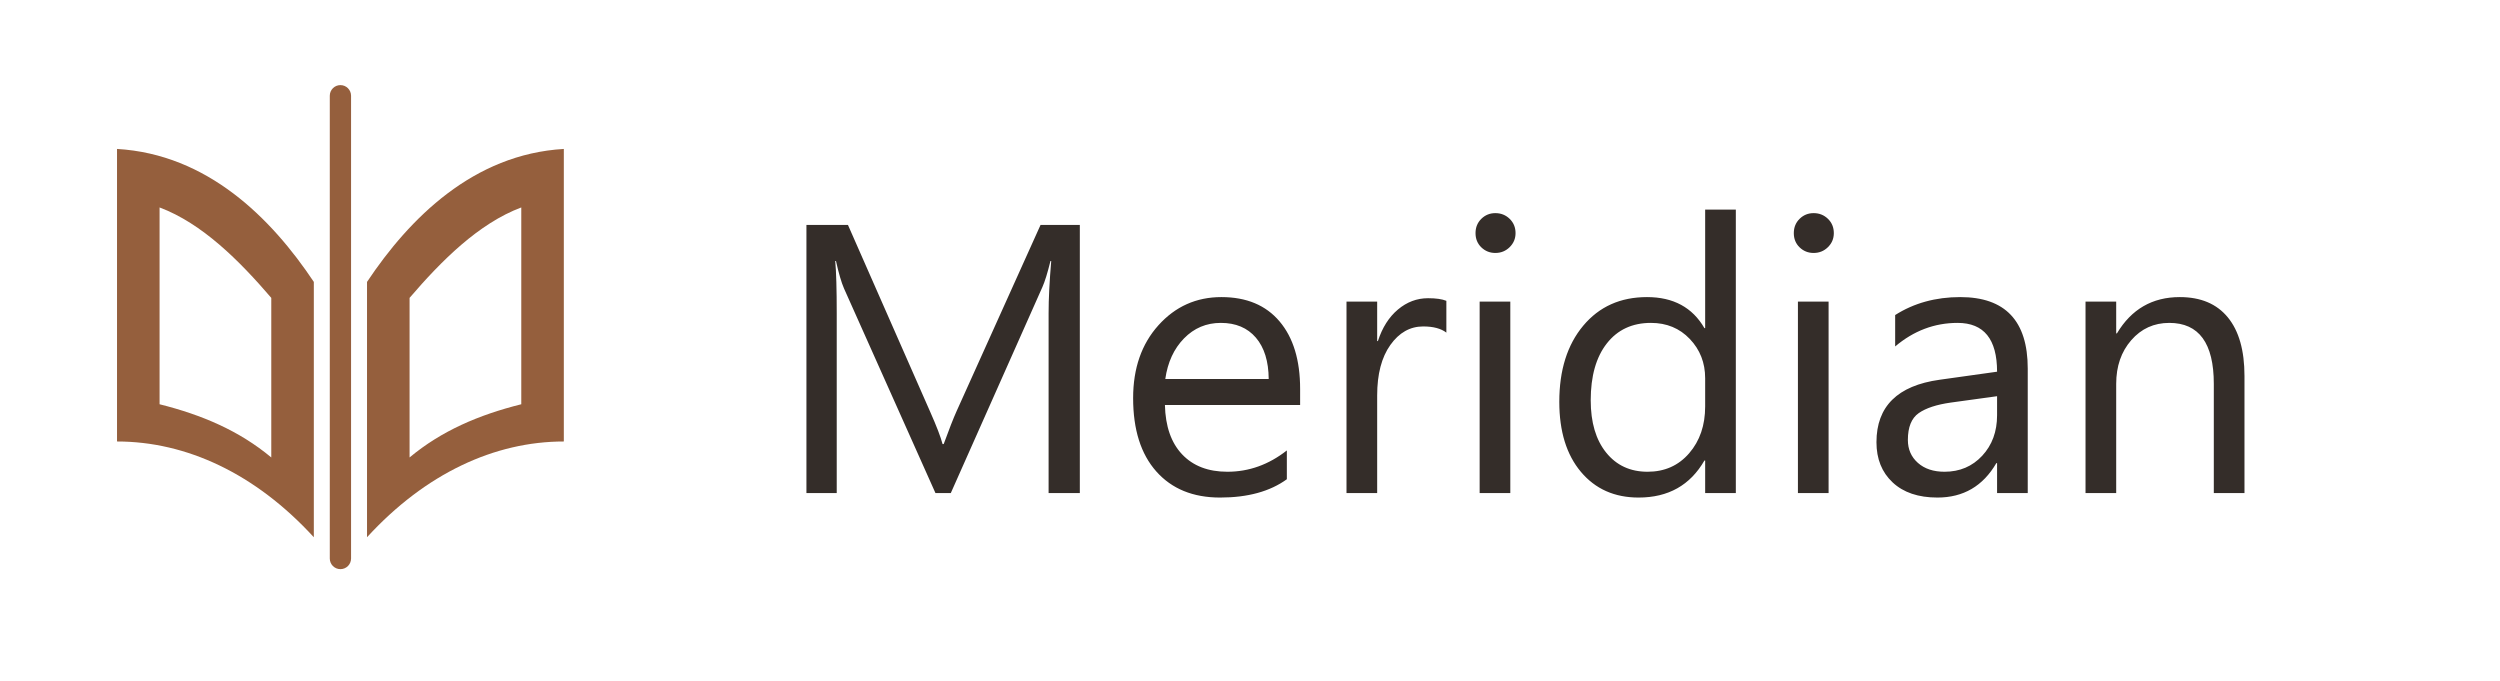
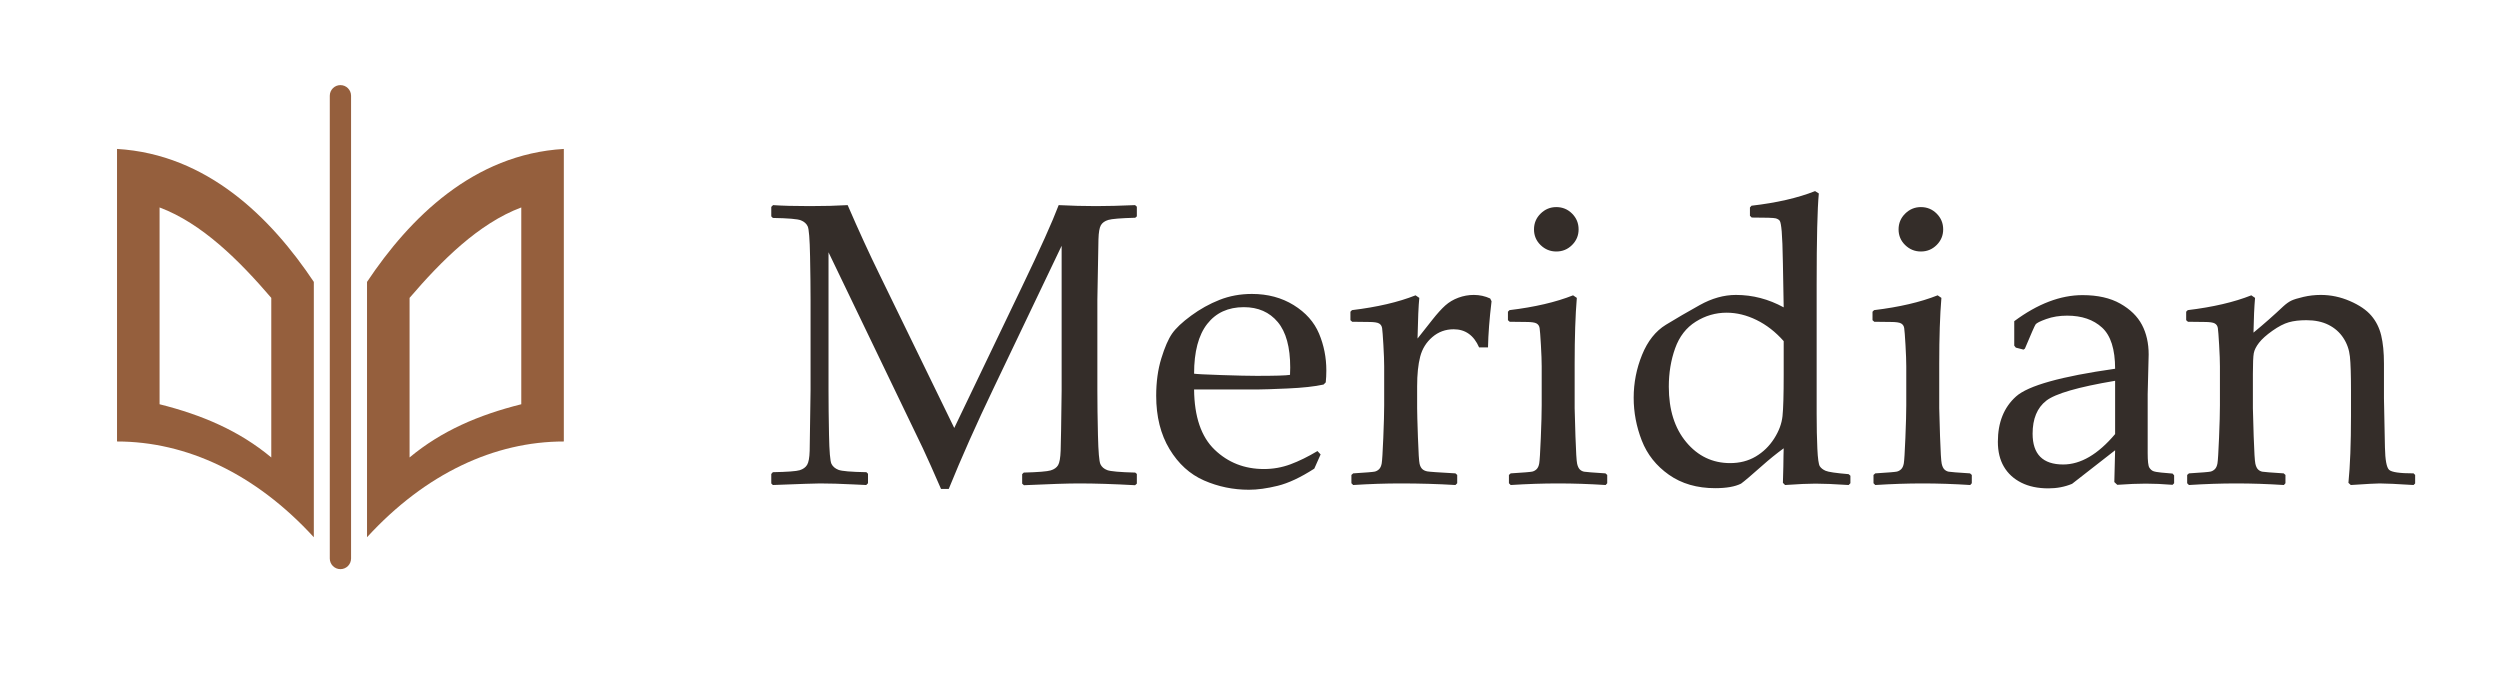
<svg xmlns="http://www.w3.org/2000/svg" viewBox="0 0 470 128" role="img" aria-labelledby="title desc">
  <g fill="#955f3d">
    <path fill-rule="evenodd" d="M22 28C39 29 51 41 59 53V101C48 89 35 83 22 83V28ZM30 39V76C38 78 45 81 51 86V56C45 49 38 42 30 39ZM106 28C89 29 77 41 69 53V101C80 89 93 83 106 83V28ZM98 39V76C90 78 83 81 77 86V56C83 49 90 42 98 39Z" />
    <path d="M62 18A2 2 0 0 1 66 18V105A2 2 0 0 1 62 105Z" />
  </g>
-   <path fill="#342d29" fill-rule="nonzero" transform="translate(145 15)" d="M230.45,59.486L221.766,60.681C219.094,61.056 217.079,61.718 215.719,62.667 214.36,63.617 213.68,65.298 213.68,67.712 213.68,69.47 214.307,70.906 215.561,72.019 216.815,73.132 218.485,73.689 220.571,73.689 223.43,73.689 225.792,72.687 227.655,70.683 229.518,68.679 230.45,66.142 230.45,63.072L230.45,59.486z M165.375,45.704C161.859,45.704 159.094,46.994 157.078,49.572 155.062,52.15 154.055,55.712 154.055,60.259 154.055,64.408 155.021,67.683 156.955,70.085 158.889,72.488 161.484,73.689 164.742,73.689 167.953,73.689 170.56,72.529 172.564,70.208 174.568,67.888 175.57,64.958 175.57,61.419L175.57,56.111C175.57,53.204 174.609,50.744 172.687,48.728 170.766,46.712 168.328,45.704 165.375,45.704z M84.517,45.704C81.798,45.704 79.489,46.677 77.591,48.622 75.692,50.568 74.521,53.111 74.075,56.251L93.517,56.251C93.493,52.923 92.69,50.333 91.108,48.482 89.526,46.63 87.329,45.704 84.517,45.704z M193.009,41.697L198.775,41.697 198.775,77.697 193.009,77.697 193.009,41.697z M133.173,41.697L138.938,41.697 138.938,77.697 133.173,77.697 133.173,41.697z M123.471,41.064C124.971,41.064,126.119,41.228,126.916,41.556L126.916,47.533C125.908,46.759 124.455,46.372 122.557,46.372 120.096,46.372 118.039,47.533 116.387,49.853 114.734,52.173 113.908,55.337 113.908,59.345L113.908,77.697 108.143,77.697 108.143,41.697 113.908,41.697 113.908,49.115 114.049,49.115C114.869,46.583 116.123,44.609 117.811,43.191 119.498,41.773 121.385,41.064 123.471,41.064z M264.798,40.853C268.736,40.853 271.747,42.124 273.833,44.667 275.919,47.21 276.962,50.884 276.962,55.689L276.962,77.697 271.196,77.697 271.196,57.165C271.196,49.525 268.407,45.704 262.829,45.704 259.946,45.704 257.562,46.788 255.675,48.956 253.788,51.124 252.845,53.861 252.845,57.165L252.845,77.697 247.079,77.697 247.079,41.697 252.845,41.697 252.845,47.673 252.986,47.673C255.704,43.126,259.642,40.853,264.798,40.853z M223.524,40.853C231.985,40.853,236.215,45.329,236.215,54.283L236.215,77.697 230.45,77.697 230.45,72.072 230.309,72.072C227.801,76.384 224.11,78.54 219.235,78.54 215.649,78.54 212.842,77.591 210.815,75.693 208.788,73.794 207.774,71.275 207.774,68.134 207.774,61.408 211.735,57.494 219.657,56.392L230.45,54.88C230.45,48.763 227.977,45.704 223.032,45.704 218.696,45.704 214.782,47.181 211.29,50.134L211.29,44.228C214.829,41.978,218.907,40.853,223.524,40.853z M84.622,40.853C89.333,40.853 92.978,42.376 95.556,45.423 98.134,48.47 99.423,52.701 99.423,58.115L99.423,61.138 74.005,61.138C74.099,65.146 75.177,68.24 77.239,70.419 79.302,72.599 82.138,73.689 85.747,73.689 89.802,73.689 93.528,72.353 96.927,69.681L96.927,75.095C93.763,77.392 89.579,78.54 84.376,78.54 79.29,78.54 75.294,76.906 72.388,73.636 69.481,70.367 68.028,65.767 68.028,59.837 68.028,54.236 69.616,49.671 72.792,46.144 75.968,42.617 79.911,40.853 84.622,40.853z M6.609,27.283L14.414,27.283 29.883,62.439C31.078,65.134,31.852,67.15,32.203,68.486L32.414,68.486C33.422,65.72,34.23,63.658,34.84,62.298L50.625,27.283 58.008,27.283 58.008,77.697 52.137,77.697 52.137,43.876C52.137,41.204,52.301,37.935,52.629,34.068L52.488,34.068C51.926,36.341,51.422,37.97,50.977,38.954L33.75,77.697 30.867,77.697 13.676,39.236C13.184,38.111,12.68,36.388,12.164,34.068L12.023,34.068C12.211,36.083,12.305,39.376,12.305,43.947L12.305,77.697 6.609,77.697 6.609,27.283z M195.962,25.068C197.017,25.068 197.914,25.425 198.652,26.14 199.39,26.855 199.759,27.751 199.759,28.829 199.759,29.861 199.39,30.74 198.652,31.466 197.914,32.193 197.017,32.556 195.962,32.556 194.931,32.556 194.052,32.204 193.326,31.501 192.599,30.798 192.236,29.908 192.236,28.829 192.236,27.751 192.599,26.855 193.326,26.14 194.052,25.425 194.931,25.068 195.962,25.068z M136.126,25.068C137.18,25.068 138.077,25.425 138.815,26.14 139.553,26.855 139.923,27.751 139.923,28.829 139.923,29.861 139.553,30.74 138.815,31.466 138.077,32.193 137.18,32.556 136.126,32.556 135.094,32.556 134.216,32.204 133.489,31.501 132.762,30.798 132.399,29.908 132.399,28.829 132.399,27.751 132.762,26.855 133.489,26.14 134.216,25.425 135.094,25.068 136.126,25.068z M175.57,24.4L181.336,24.4 181.336,77.697 175.57,77.697 175.57,71.579 175.43,71.579C172.758,76.22 168.633,78.54 163.055,78.54 158.531,78.54 154.916,76.929 152.209,73.706 149.502,70.484 148.148,66.095 148.148,60.54 148.148,54.587 149.648,49.818 152.648,46.232 155.648,42.646 159.644,40.853 164.637,40.853 169.582,40.853 173.18,42.798 175.43,46.689L175.57,46.689 175.57,24.4z" />
+   <path fill="#342d29" fill-rule="nonzero" d="M213.393 38.562L213.727 38.858L213.727 40.677L213.43 40.937C210.708 41.011 209.02 41.147 208.364 41.345C207.709 41.543 207.245 41.87 206.973 42.328C206.701 42.786 206.546 43.683 206.509 45.019C206.472 46.354 206.404 50.127 206.305 56.337L206.305 73.444C206.305 75.918 206.342 78.714 206.416 81.831C206.49 84.948 206.645 86.76 206.88 87.268C207.115 87.775 207.542 88.146 208.16 88.381C208.779 88.616 210.535 88.771 213.43 88.845L213.727 89.104L213.727 90.923L213.393 91.22C209.36 90.997 205.847 90.886 202.854 90.886C200.825 90.886 197.374 90.997 192.5 91.22L192.166 90.923L192.166 89.142L192.463 88.845C195.184 88.771 196.873 88.634 197.528 88.437C198.184 88.239 198.648 87.911 198.92 87.453C199.192 86.995 199.353 86.086 199.402 84.726C199.452 83.365 199.514 79.604 199.588 73.444L199.588 46.206L186.785 72.999C183.569 79.703 180.761 86.012 178.361 91.925L176.914 91.925C175.529 88.733 174.391 86.185 173.5 84.28L155.762 47.431L155.762 73.37C155.762 75.795 155.793 78.584 155.855 81.738C155.916 84.893 156.071 86.717 156.318 87.212C156.566 87.707 156.999 88.078 157.617 88.325C158.236 88.573 159.992 88.721 162.887 88.771L163.184 89.067L163.184 90.849L162.85 91.183L160.475 91.071C158.025 90.948 155.923 90.886 154.166 90.886C153.374 90.886 150.418 90.985 145.297 91.183L145 90.886L145 89.104L145.297 88.771C148.018 88.721 149.701 88.597 150.344 88.399C150.987 88.201 151.451 87.868 151.735 87.397C152.02 86.927 152.181 86.049 152.218 84.763C152.255 83.476 152.311 79.679 152.385 73.37L152.385 56.374C152.385 54.123 152.354 51.383 152.292 48.154C152.23 44.926 152.082 43.058 151.847 42.551C151.612 42.044 151.185 41.666 150.566 41.419C149.948 41.172 148.191 41.023 145.297 40.974L145 40.677L145 38.896L145.334 38.562C147.041 38.685 149.342 38.747 152.236 38.747C154.958 38.747 157.333 38.685 159.361 38.562C161.44 43.361 163.431 47.703 165.336 51.587L179.4 80.458L192.092 53.999C195.531 46.849 197.844 41.703 199.031 38.562C201.406 38.685 203.744 38.747 206.045 38.747C208.123 38.747 210.572 38.685 213.393 38.562ZM248.275 85.431L247.088 88.103C244.515 89.76 242.22 90.836 240.204 91.331C238.188 91.826 236.388 92.073 234.805 92.073C231.836 92.073 229.022 91.492 226.362 90.329C223.703 89.166 221.538 87.2 219.868 84.429C218.198 81.658 217.363 78.318 217.363 74.409C217.363 71.812 217.685 69.467 218.328 67.377C218.971 65.286 219.646 63.734 220.351 62.72C221.056 61.705 222.249 60.58 223.932 59.343C225.614 58.106 227.395 57.116 229.275 56.374C231.156 55.632 233.184 55.261 235.361 55.261C238.33 55.261 240.946 55.96 243.21 57.357C245.474 58.755 247.063 60.543 247.979 62.72C248.894 64.897 249.352 67.21 249.352 69.659C249.352 70.426 249.315 71.168 249.24 71.886L248.832 72.294C247.15 72.665 244.886 72.912 242.041 73.036C239.196 73.16 237.316 73.222 236.4 73.222L224.488 73.222C224.538 78.343 225.824 82.116 228.348 84.54C230.871 86.965 233.964 88.177 237.625 88.177C239.357 88.177 241.021 87.88 242.616 87.286C244.212 86.692 245.9 85.864 247.682 84.8ZM224.488 70.253C224.934 70.327 226.647 70.414 229.628 70.513C232.609 70.612 234.817 70.661 236.252 70.661C239.691 70.661 241.781 70.599 242.523 70.476C242.548 69.882 242.561 69.424 242.561 69.103C242.561 65.268 241.781 62.417 240.223 60.549C238.664 58.681 236.537 57.747 233.84 57.747C230.896 57.747 228.601 58.799 226.956 60.901C225.311 63.004 224.488 66.121 224.488 70.253ZM266.125 55.521L266.83 56.003C266.682 57.438 266.57 59.986 266.496 63.647L269.279 60.122C270.195 58.959 271.005 58.063 271.71 57.432C272.415 56.801 273.238 56.312 274.178 55.966C275.118 55.619 276.083 55.446 277.072 55.446C278.161 55.446 279.188 55.669 280.152 56.114L280.412 56.634C280.016 59.924 279.794 62.819 279.744 65.317L278.074 65.317C277.085 63.041 275.489 61.903 273.287 61.903C271.753 61.903 270.417 62.392 269.279 63.369C268.141 64.346 267.381 65.571 266.997 67.043C266.614 68.515 266.422 70.377 266.422 72.628L266.422 76.747C266.422 77.489 266.471 79.308 266.57 82.202C266.669 85.097 266.774 86.767 266.886 87.212C266.997 87.657 267.17 87.985 267.405 88.195C267.64 88.406 267.95 88.548 268.333 88.622C268.717 88.696 270.479 88.82 273.621 88.993L273.955 89.29L273.955 90.849L273.621 91.183C270.331 90.985 266.892 90.886 263.305 90.886C260.46 90.886 257.491 90.985 254.398 91.183L254.065 90.849L254.065 89.29L254.398 88.993C256.798 88.845 258.153 88.733 258.462 88.659C258.771 88.585 259.043 88.43 259.278 88.195C259.513 87.96 259.674 87.602 259.761 87.119C259.847 86.637 259.946 85.041 260.058 82.332C260.169 79.623 260.225 77.576 260.225 76.19L260.225 68.88C260.225 67.89 260.175 66.542 260.076 64.835C259.977 63.128 259.897 62.077 259.835 61.681C259.773 61.285 259.581 60.994 259.26 60.809C258.938 60.623 258.295 60.53 257.33 60.53L254.213 60.493L253.879 60.196L253.879 58.601L254.176 58.304C258.901 57.735 262.884 56.807 266.125 55.521ZM292.584 38.933C293.747 38.933 294.736 39.341 295.553 40.157C296.369 40.974 296.777 41.963 296.777 43.126C296.777 44.264 296.369 45.241 295.553 46.058C294.736 46.874 293.747 47.282 292.584 47.282C291.446 47.282 290.463 46.88 289.634 46.076C288.805 45.272 288.391 44.289 288.391 43.126C288.391 41.963 288.805 40.974 289.634 40.157C290.463 39.341 291.446 38.933 292.584 38.933ZM295.738 55.521L296.443 56.003C296.171 59.244 296.035 63.363 296.035 68.36L296.035 76.747C296.035 77.291 296.085 79.042 296.184 81.998C296.283 84.954 296.388 86.68 296.499 87.175C296.61 87.67 296.777 88.028 297 88.251C297.223 88.474 297.495 88.616 297.816 88.678C298.138 88.74 299.474 88.845 301.824 88.993L302.158 89.29L302.158 90.849L301.861 91.183C298.769 90.985 295.788 90.886 292.918 90.886C290.073 90.886 287.104 90.985 284.012 91.183L283.678 90.849L283.678 89.29L284.012 88.993C286.411 88.845 287.766 88.733 288.075 88.659C288.384 88.585 288.657 88.43 288.892 88.195C289.127 87.96 289.287 87.602 289.374 87.119C289.461 86.637 289.56 85.041 289.671 82.332C289.782 79.623 289.838 77.576 289.838 76.19L289.838 68.88C289.838 67.89 289.788 66.542 289.69 64.835C289.591 63.128 289.51 62.077 289.448 61.681C289.386 61.285 289.195 60.994 288.873 60.809C288.551 60.623 287.908 60.53 286.943 60.53L283.826 60.493L283.492 60.196L283.492 58.601L283.789 58.304C288.514 57.735 292.497 56.807 295.738 55.521ZM328.988 40.565L328.988 39.007L329.285 38.673C334.01 38.129 337.994 37.213 341.234 35.927L341.94 36.372C341.667 39.217 341.531 44.92 341.531 53.479L341.531 77.786C341.531 80.285 341.575 82.468 341.661 84.336C341.748 86.204 341.902 87.311 342.125 87.657C342.348 88.004 342.713 88.288 343.22 88.511C343.727 88.733 345.168 88.944 347.543 89.142L347.877 89.438L347.877 90.849L347.543 91.183C344.871 91.009 342.793 90.923 341.309 90.923C339.973 90.923 338.068 91.009 335.594 91.183L335.186 90.774C335.26 88.35 335.297 86.655 335.297 85.69C335.297 85.567 335.309 85.097 335.334 84.28C333.973 85.27 332.613 86.371 331.252 87.583C329.248 89.364 327.937 90.478 327.318 90.923C326.18 91.492 324.56 91.776 322.457 91.776C319.043 91.776 316.142 90.935 313.755 89.253C311.368 87.571 309.667 85.424 308.652 82.814C307.638 80.204 307.131 77.526 307.131 74.78C307.131 71.985 307.657 69.294 308.708 66.709C309.759 64.124 311.256 62.237 313.198 61.05C315.14 59.862 317.256 58.632 319.544 57.357C321.832 56.083 324.102 55.446 326.354 55.446C329.495 55.446 332.489 56.226 335.334 57.784L335.186 49.509C335.136 46.639 335.062 44.641 334.963 43.516C334.864 42.39 334.74 41.722 334.592 41.512C334.443 41.301 334.19 41.147 333.831 41.048C333.472 40.949 331.969 40.899 329.322 40.899ZM335.334 64.13C333.8 62.398 332.099 61.075 330.231 60.159C328.364 59.244 326.49 58.786 324.609 58.786C322.531 58.786 320.595 59.349 318.802 60.475C317.008 61.6 315.716 63.27 314.924 65.484C314.132 67.699 313.736 70.104 313.736 72.702C313.736 77.032 314.831 80.507 317.021 83.13C319.21 85.752 321.962 87.063 325.277 87.063C327.083 87.063 328.685 86.649 330.083 85.82C331.481 84.992 332.631 83.872 333.534 82.462C334.437 81.052 334.963 79.642 335.111 78.231C335.26 76.821 335.334 74.236 335.334 70.476ZM361.125 38.933C362.288 38.933 363.277 39.341 364.094 40.157C364.91 40.974 365.318 41.963 365.318 43.126C365.318 44.264 364.91 45.241 364.094 46.058C363.277 46.874 362.288 47.282 361.125 47.282C359.987 47.282 359.004 46.88 358.175 46.076C357.346 45.272 356.932 44.289 356.932 43.126C356.932 41.963 357.346 40.974 358.175 40.157C359.004 39.341 359.987 38.933 361.125 38.933ZM364.279 55.521L364.984 56.003C364.712 59.244 364.576 63.363 364.576 68.36L364.576 76.747C364.576 77.291 364.626 79.042 364.725 81.998C364.824 84.954 364.929 86.68 365.04 87.175C365.151 87.67 365.318 88.028 365.541 88.251C365.764 88.474 366.036 88.616 366.357 88.678C366.679 88.74 368.015 88.845 370.365 88.993L370.699 89.29L370.699 90.849L370.402 91.183C367.31 90.985 364.329 90.886 361.459 90.886C358.614 90.886 355.645 90.985 352.553 91.183L352.219 90.849L352.219 89.29L352.553 88.993C354.953 88.845 356.307 88.733 356.616 88.659C356.925 88.585 357.198 88.43 357.433 88.195C357.668 87.96 357.828 87.602 357.915 87.119C358.002 86.637 358.101 85.041 358.212 82.332C358.323 79.623 358.379 77.576 358.379 76.19L358.379 68.88C358.379 67.89 358.329 66.542 358.231 64.835C358.132 63.128 358.051 62.077 357.989 61.681C357.927 61.285 357.736 60.994 357.414 60.809C357.092 60.623 356.449 60.53 355.484 60.53L352.367 60.493L352.033 60.196L352.033 58.601L352.33 58.304C357.055 57.735 361.038 56.807 364.279 55.521ZM380.422 65.726L378.975 65.354L378.678 64.983L378.678 60.382C383.081 57.116 387.361 55.483 391.518 55.483C394.363 55.483 396.725 56.015 398.606 57.079C400.486 58.143 401.846 59.473 402.688 61.068C403.529 62.664 403.949 64.526 403.949 66.653L403.764 74.112L403.764 85.171C403.764 86.68 403.869 87.595 404.079 87.917C404.289 88.239 404.531 88.455 404.803 88.566C405.075 88.678 405.582 88.771 406.324 88.845L408.44 89.03L408.736 89.364L408.736 90.849L408.44 91.146C406.634 90.997 404.951 90.923 403.393 90.923C401.908 90.923 400.127 90.997 398.049 91.146L397.492 90.626L397.641 84.651L389.551 90.96C388.19 91.529 386.706 91.813 385.098 91.813C383.119 91.813 381.418 91.455 379.995 90.737C378.573 90.02 377.484 89.018 376.73 87.731C375.975 86.445 375.598 84.886 375.598 83.056C375.598 79.419 376.736 76.58 379.012 74.539C381.288 72.498 387.497 70.76 397.641 69.325C397.641 65.664 396.824 63.085 395.191 61.588C393.559 60.091 391.369 59.343 388.623 59.343C387.188 59.343 385.883 59.553 384.708 59.974C383.533 60.394 382.859 60.734 382.686 60.994C382.512 61.254 381.844 62.769 380.682 65.54ZM397.641 71.589C390.714 72.752 386.397 74.001 384.69 75.337C382.982 76.673 382.129 78.739 382.129 81.534C382.129 85.394 384.046 87.323 387.881 87.323C391.171 87.323 394.425 85.418 397.641 81.608ZM423.246 55.521L423.951 56.003C423.803 57.66 423.704 59.838 423.654 62.534C425.634 60.901 427.514 59.244 429.295 57.562C429.815 57.091 430.303 56.745 430.761 56.522C431.218 56.3 431.979 56.065 433.043 55.817C434.107 55.57 435.195 55.446 436.309 55.446C438.189 55.446 440.013 55.83 441.782 56.597C443.551 57.364 444.887 58.273 445.79 59.324C446.693 60.376 447.318 61.619 447.664 63.054C448.01 64.489 448.184 66.257 448.184 68.36L448.184 74.892C448.184 75.312 448.245 78.392 448.369 84.132C448.419 86.482 448.678 87.88 449.148 88.325C449.619 88.771 451.152 88.993 453.75 88.993L454.047 89.29L454.047 90.886L453.75 91.183C450.608 90.985 448.481 90.886 447.367 90.886C446.724 90.886 444.918 90.985 441.949 91.183L441.504 90.774C441.826 87.558 441.986 83.365 441.986 78.194L441.986 73.333C441.986 70.414 441.918 68.311 441.782 67.024C441.646 65.738 441.232 64.569 440.539 63.518C439.846 62.466 438.919 61.65 437.756 61.068C436.593 60.487 435.208 60.196 433.6 60.196C432.313 60.196 431.212 60.326 430.297 60.586C429.382 60.846 428.355 61.378 427.217 62.182C426.079 62.986 425.238 63.74 424.693 64.445C424.149 65.15 423.821 65.806 423.71 66.412C423.599 67.018 423.543 68.311 423.543 70.29L423.543 76.747C423.543 77.291 423.592 79.042 423.691 81.998C423.79 84.954 423.896 86.68 424.007 87.175C424.118 87.67 424.285 88.028 424.508 88.251C424.731 88.474 425.003 88.616 425.324 88.678C425.646 88.74 426.982 88.845 429.332 88.993L429.666 89.29L429.666 90.849L429.369 91.183C426.277 90.985 423.296 90.886 420.426 90.886C417.581 90.886 414.612 90.985 411.52 91.183L411.186 90.849L411.186 89.29L411.52 88.993C413.919 88.845 415.274 88.733 415.583 88.659C415.892 88.585 416.164 88.43 416.399 88.195C416.634 87.96 416.795 87.602 416.882 87.119C416.968 86.637 417.067 85.041 417.179 82.332C417.29 79.623 417.346 77.576 417.346 76.19L417.346 68.88C417.346 67.89 417.296 66.542 417.197 64.835C417.098 63.128 417.018 62.077 416.956 61.681C416.894 61.285 416.703 60.994 416.381 60.809C416.059 60.623 415.416 60.53 414.451 60.53L411.334 60.493L411 60.196L411 58.601L411.297 58.304C416.022 57.735 420.005 56.807 423.246 55.521Z" />
</svg>
